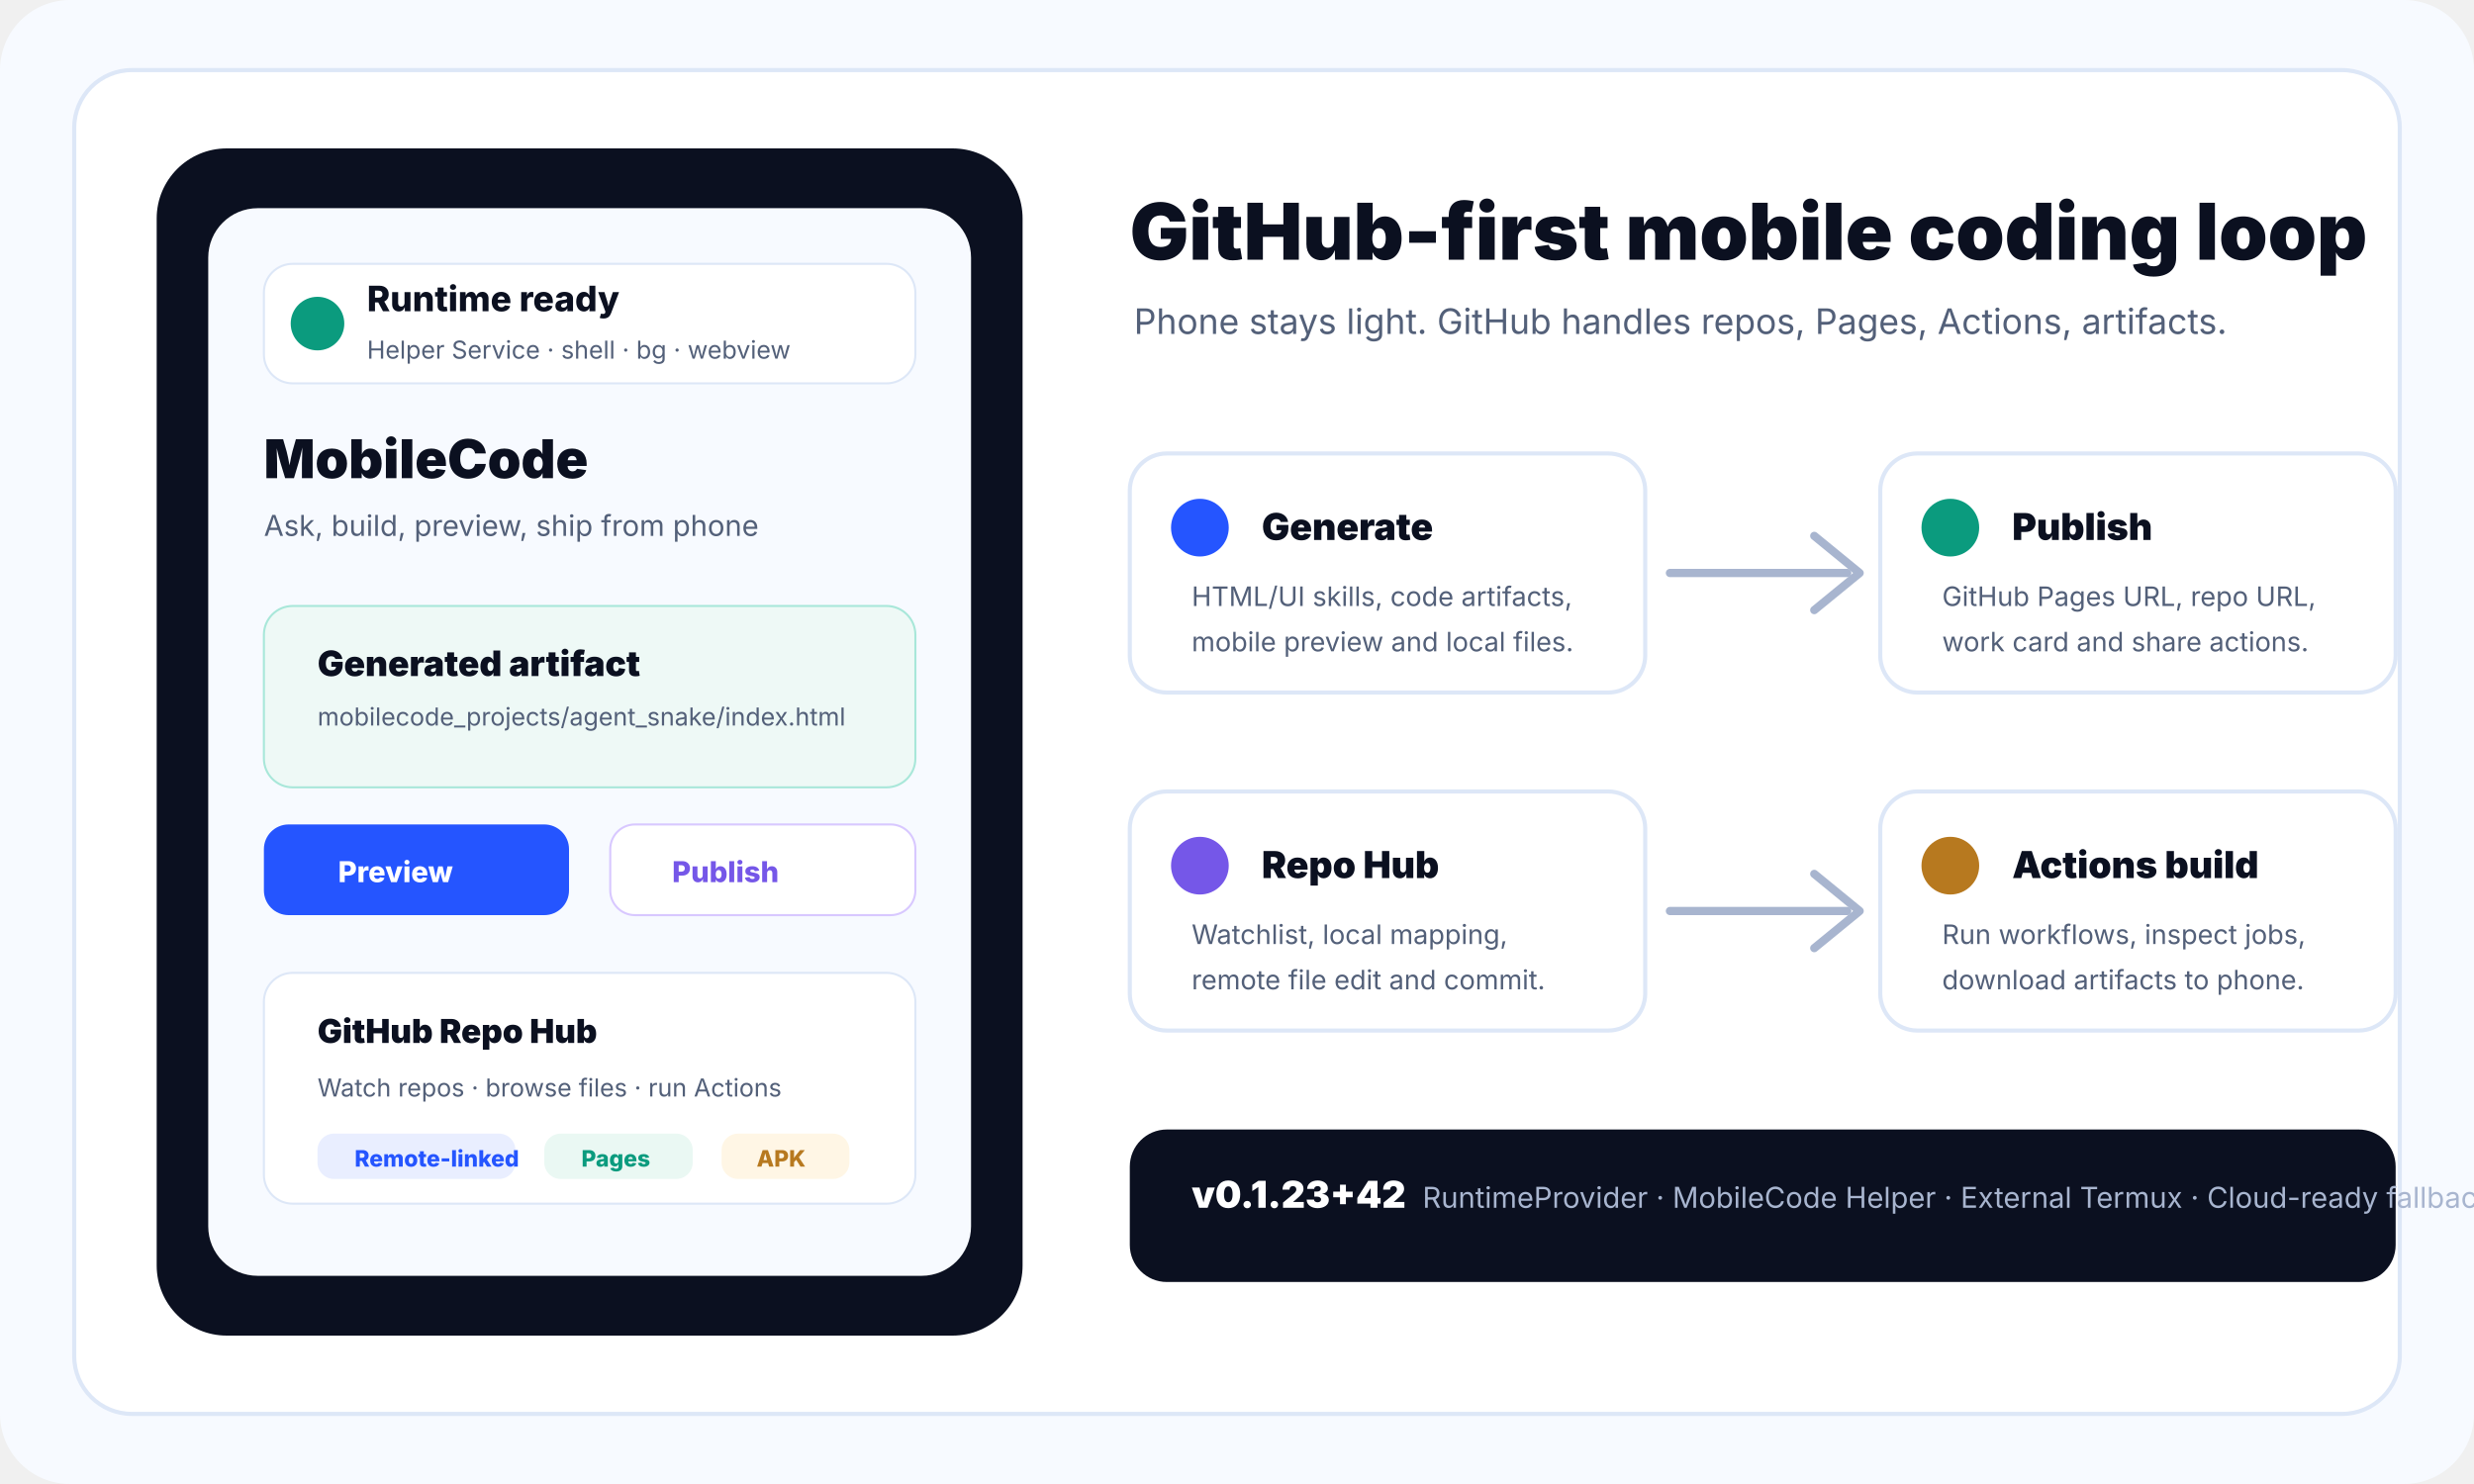
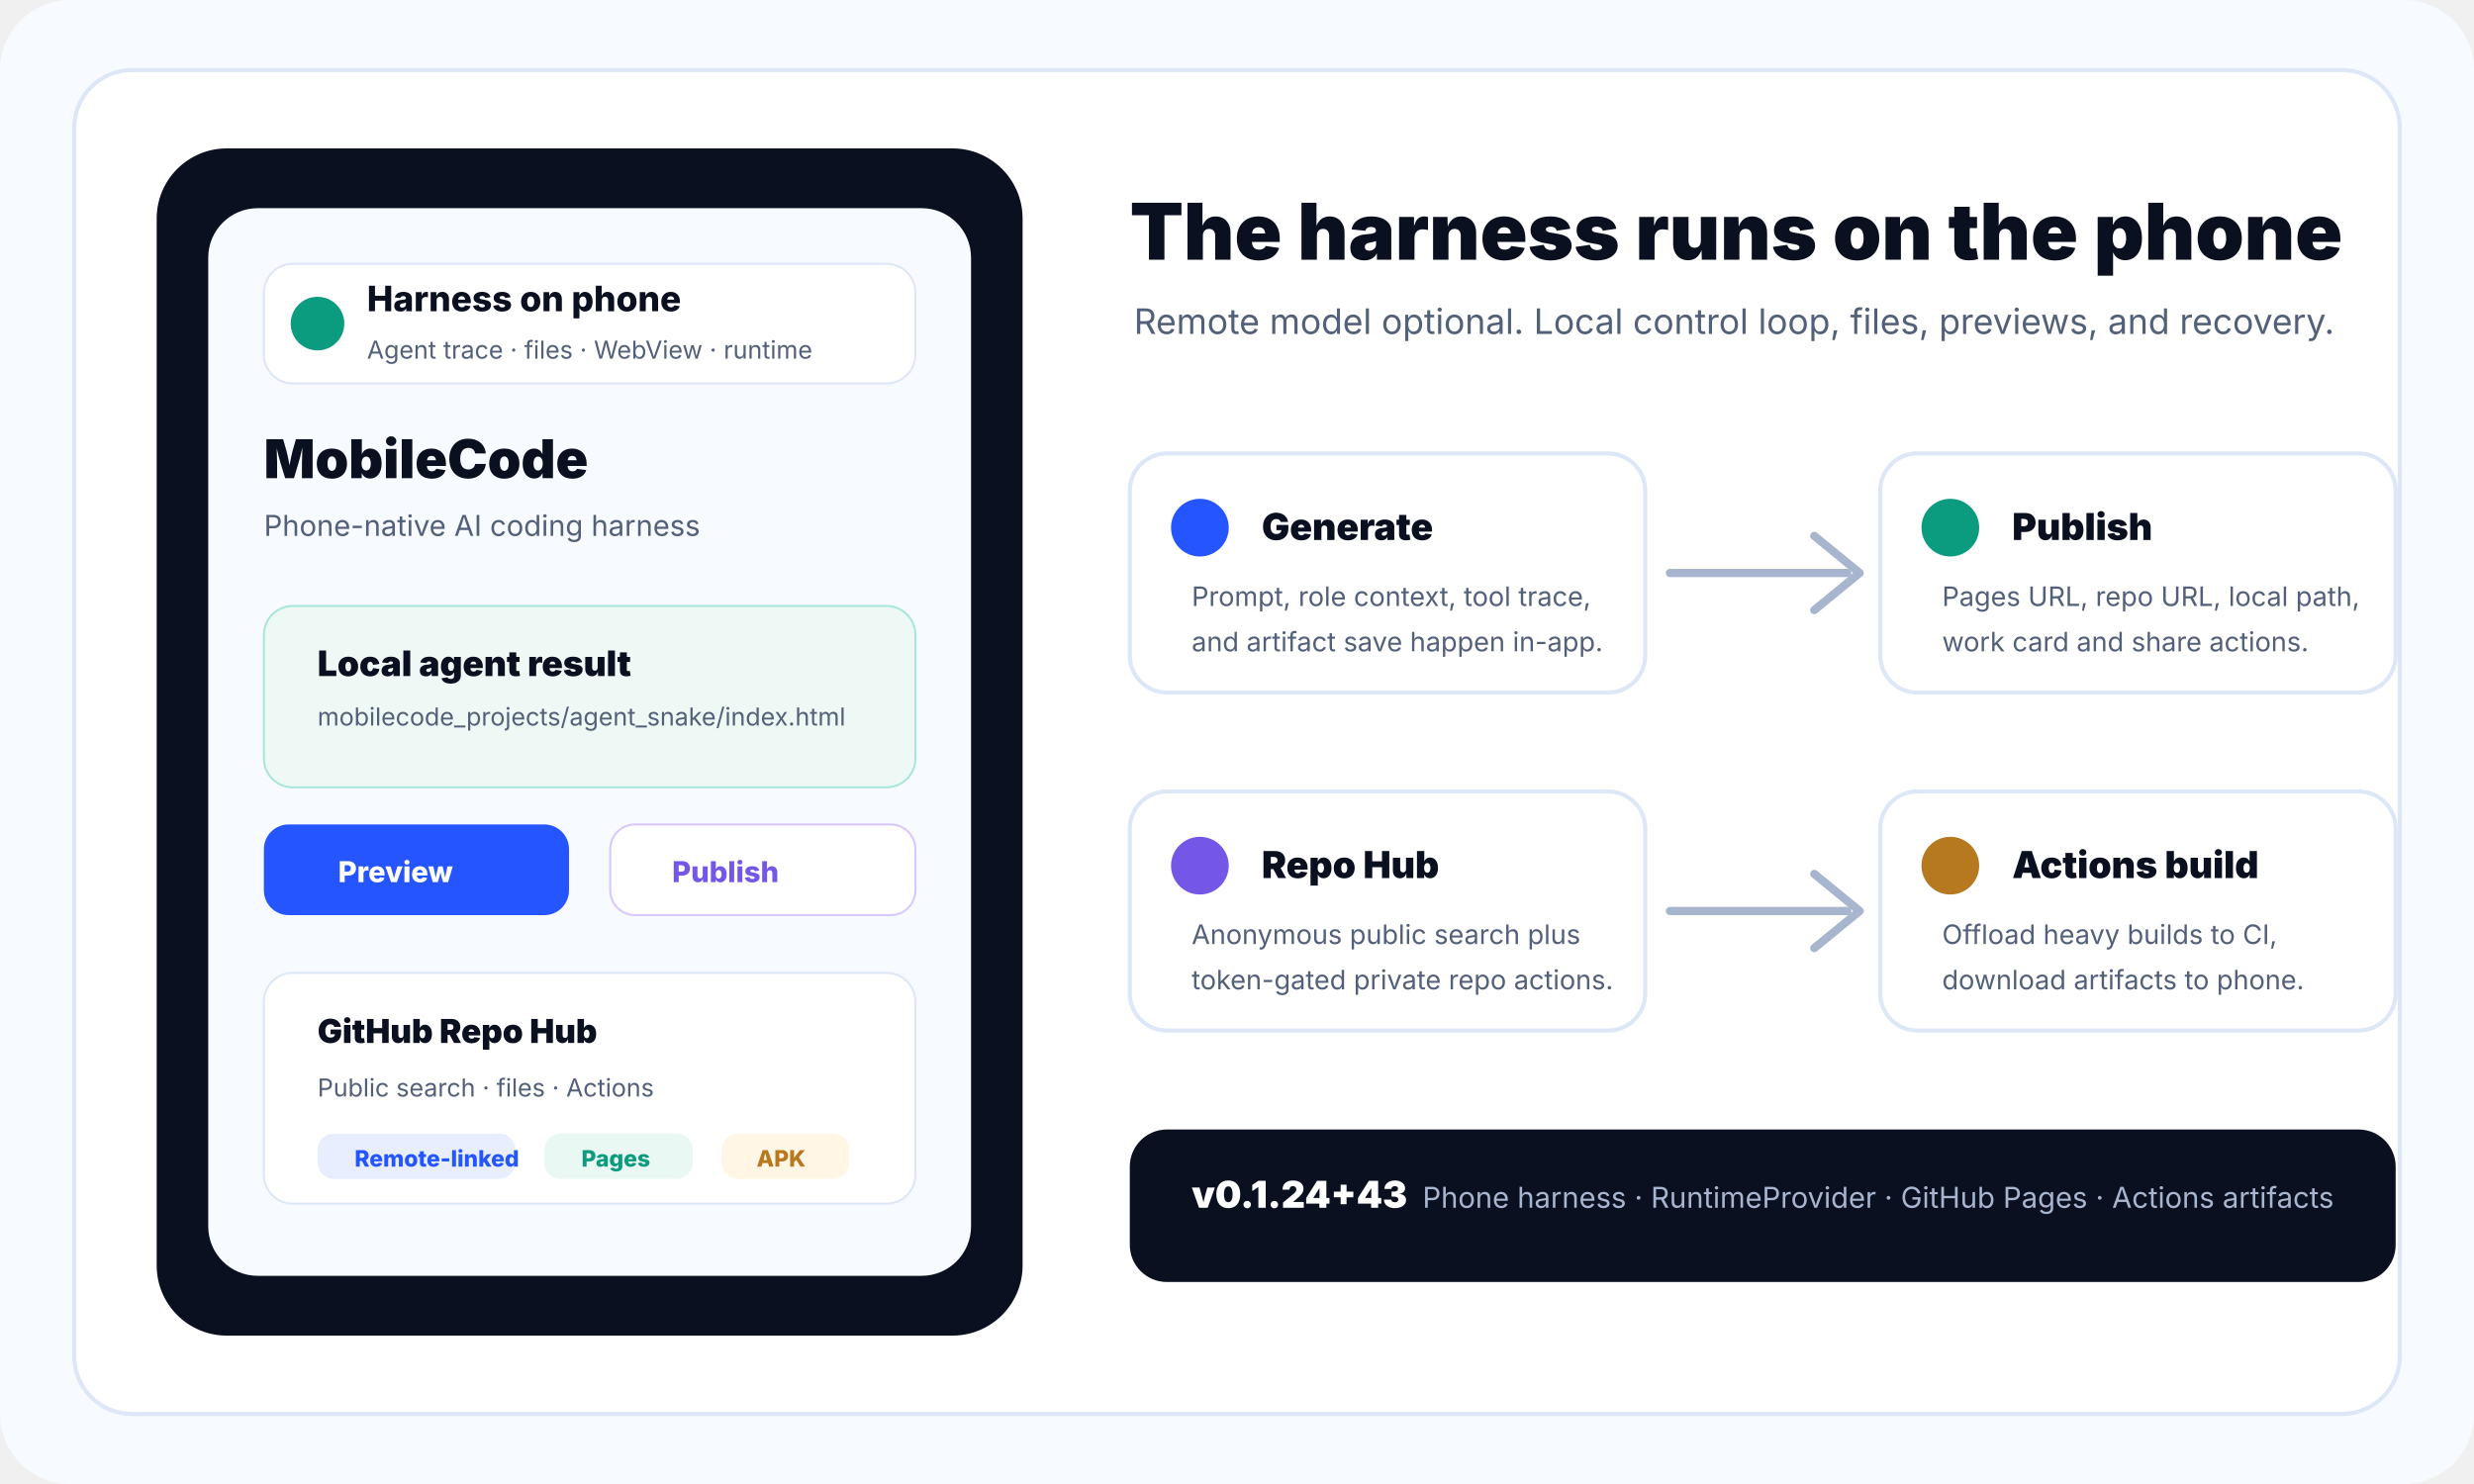
<svg xmlns="http://www.w3.org/2000/svg" width="1200" height="720" viewBox="0 0 1200 720" fill="none">
  <rect width="1200" height="720" rx="34" fill="#F7FAFF" />
  <rect x="36" y="34" width="1128" height="652" rx="28" fill="#FFFFFF" stroke="#DDE7F7" stroke-width="2" />
  <rect x="76" y="72" width="420" height="576" rx="34" fill="#0B1020" />
  <rect x="101" y="101" width="370" height="518" rx="24" fill="#F7FAFF" />
  <rect x="128" y="128" width="316" height="58" rx="14" fill="#FFFFFF" stroke="#DDE7F7" />
  <circle cx="154" cy="157" r="13" fill="#0B9B7E" />
-   <text x="178" y="151" fill="#0B1020" font-family="Inter,Arial,sans-serif" font-size="17" font-weight="800">Runtime ready</text>
-   <text x="178" y="174" fill="#536079" font-family="Inter,Arial,sans-serif" font-size="12">Helper Service · shell · bg · webview</text>
+   <text x="178" y="151" fill="#0B1020" font-family="Inter,Arial,sans-serif" font-size="17" font-weight="800">Harness on phone</text>
+   <text x="178" y="174" fill="#536079" font-family="Inter,Arial,sans-serif" font-size="12">Agent trace · files · WebView · runtime</text>
  <text x="128" y="232" fill="#0B1020" font-family="Inter,Arial,sans-serif" font-size="26" font-weight="900">MobileCode</text>
-   <text x="128" y="260" fill="#536079" font-family="Inter,Arial,sans-serif" font-size="14">Ask, build, preview, ship from phone</text>
+   <text x="128" y="260" fill="#536079" font-family="Inter,Arial,sans-serif" font-size="14">Phone-native AI coding harness</text>
  <rect x="128" y="294" width="316" height="88" rx="14" fill="#EEF9F6" stroke="#A8E7D9" />
-   <text x="154" y="328" fill="#0B1020" font-family="Inter,Arial,sans-serif" font-size="17" font-weight="900">Generated artifact</text>
+   <text x="154" y="328" fill="#0B1020" font-family="Inter,Arial,sans-serif" font-size="17" font-weight="900">Local agent result</text>
  <text x="154" y="352" fill="#536079" font-family="Inter,Arial,sans-serif" font-size="12">mobilecode_projects/agent_snake/index.html</text>
  <rect x="128" y="400" width="148" height="44" rx="12" fill="#2555FF" />
  <text x="164" y="428" fill="#FFFFFF" font-family="Inter,Arial,sans-serif" font-size="14" font-weight="800">Preview</text>
  <rect x="296" y="400" width="148" height="44" rx="12" fill="#FFFFFF" stroke="#D8C8FF" />
  <text x="326" y="428" fill="#7557E8" font-family="Inter,Arial,sans-serif" font-size="14" font-weight="800">Publish</text>
  <rect x="128" y="472" width="316" height="112" rx="14" fill="#FFFFFF" stroke="#DDE7F7" />
  <text x="154" y="506" fill="#0B1020" font-family="Inter,Arial,sans-serif" font-size="16" font-weight="900">GitHub Repo Hub</text>
-   <text x="154" y="532" fill="#536079" font-family="Inter,Arial,sans-serif" font-size="12">Watch repos · browse files · run Actions</text>
+   <text x="154" y="532" fill="#536079" font-family="Inter,Arial,sans-serif" font-size="12">Public search · files · Actions</text>
  <rect x="154" y="550" width="96" height="22" rx="8" fill="#E9EEFF" />
  <text x="172" y="566" fill="#2555FF" font-family="Inter,Arial,sans-serif" font-size="11" font-weight="800">Remote-linked</text>
  <rect x="264" y="550" width="72" height="22" rx="8" fill="#EAF8F3" />
  <text x="282" y="566" fill="#0B9B7E" font-family="Inter,Arial,sans-serif" font-size="11" font-weight="800">Pages</text>
  <rect x="350" y="550" width="62" height="22" rx="8" fill="#FFF6E5" />
  <text x="367" y="566" fill="#B7791F" font-family="Inter,Arial,sans-serif" font-size="11" font-weight="800">APK</text>
-   <text x="548" y="126" fill="#0B1020" font-family="Inter,Arial,sans-serif" font-size="38" font-weight="950">GitHub-first mobile coding loop</text>
-   <text x="550" y="162" fill="#536079" font-family="Inter,Arial,sans-serif" font-size="17">Phone stays light. GitHub handles repos, Pages, Actions, artifacts.</text>
+   <text x="548" y="126" fill="#0B1020" font-family="Inter,Arial,sans-serif" font-size="38" font-weight="950">The harness runs on the phone</text>
+   <text x="550" y="162" fill="#536079" font-family="Inter,Arial,sans-serif" font-size="17">Remote model optional. Local control loop, files, previews, and recovery.</text>
  <g>
    <rect x="548" y="220" width="250" height="116" rx="18" fill="#FFFFFF" stroke="#DDE7F7" stroke-width="2" />
    <circle cx="582" cy="256" r="14" fill="#2555FF" />
    <text x="612" y="262" fill="#0B1020" font-family="Inter,Arial,sans-serif" font-size="18" font-weight="900">Generate</text>
-     <text x="578" y="294" fill="#536079" font-family="Inter,Arial,sans-serif" font-size="13">HTML/UI skills, code artifacts,</text>
-     <text x="578" y="316" fill="#536079" font-family="Inter,Arial,sans-serif" font-size="13">mobile preview and local files.</text>
+     <text x="578" y="294" fill="#536079" font-family="Inter,Arial,sans-serif" font-size="13">Prompt, role context, tool trace,</text>
+     <text x="578" y="316" fill="#536079" font-family="Inter,Arial,sans-serif" font-size="13">and artifact save happen in-app.</text>
  </g>
  <path d="M810 278h86" stroke="#A8B5CF" stroke-width="4" stroke-linecap="round" />
  <path d="M880 260l22 18-22 18" stroke="#A8B5CF" stroke-width="4" stroke-linecap="round" stroke-linejoin="round" />
  <g>
    <rect x="912" y="220" width="250" height="116" rx="18" fill="#FFFFFF" stroke="#DDE7F7" stroke-width="2" />
    <circle cx="946" cy="256" r="14" fill="#0B9B7E" />
    <text x="976" y="262" fill="#0B1020" font-family="Inter,Arial,sans-serif" font-size="18" font-weight="900">Publish</text>
-     <text x="942" y="294" fill="#536079" font-family="Inter,Arial,sans-serif" font-size="13">GitHub Pages URL, repo URL,</text>
+     <text x="942" y="294" fill="#536079" font-family="Inter,Arial,sans-serif" font-size="13">Pages URL, repo URL, local path,</text>
    <text x="942" y="316" fill="#536079" font-family="Inter,Arial,sans-serif" font-size="13">work card and share actions.</text>
  </g>
  <g>
    <rect x="548" y="384" width="250" height="116" rx="18" fill="#FFFFFF" stroke="#DDE7F7" stroke-width="2" />
    <circle cx="582" cy="420" r="14" fill="#7557E8" />
    <text x="612" y="426" fill="#0B1020" font-family="Inter,Arial,sans-serif" font-size="18" font-weight="900">Repo Hub</text>
-     <text x="578" y="458" fill="#536079" font-family="Inter,Arial,sans-serif" font-size="13">Watchlist, local mapping,</text>
-     <text x="578" y="480" fill="#536079" font-family="Inter,Arial,sans-serif" font-size="13">remote file edit and commit.</text>
+     <text x="578" y="458" fill="#536079" font-family="Inter,Arial,sans-serif" font-size="13">Anonymous public search plus</text>
+     <text x="578" y="480" fill="#536079" font-family="Inter,Arial,sans-serif" font-size="13">token-gated private repo actions.</text>
  </g>
  <path d="M810 442h86" stroke="#A8B5CF" stroke-width="4" stroke-linecap="round" />
  <path d="M880 424l22 18-22 18" stroke="#A8B5CF" stroke-width="4" stroke-linecap="round" stroke-linejoin="round" />
  <g>
    <rect x="912" y="384" width="250" height="116" rx="18" fill="#FFFFFF" stroke="#DDE7F7" stroke-width="2" />
    <circle cx="946" cy="420" r="14" fill="#B7791F" />
    <text x="976" y="426" fill="#0B1020" font-family="Inter,Arial,sans-serif" font-size="18" font-weight="900">Actions build</text>
-     <text x="942" y="458" fill="#536079" font-family="Inter,Arial,sans-serif" font-size="13">Run workflows, inspect jobs,</text>
+     <text x="942" y="458" fill="#536079" font-family="Inter,Arial,sans-serif" font-size="13">Offload heavy builds to CI,</text>
    <text x="942" y="480" fill="#536079" font-family="Inter,Arial,sans-serif" font-size="13">download artifacts to phone.</text>
  </g>
  <rect x="548" y="548" width="614" height="74" rx="18" fill="#0B1020" />
-   <text x="578" y="586" fill="#FFFFFF" font-family="Inter,Arial,sans-serif" font-size="18" font-weight="900">v0.1.23+42</text>
-   <text x="690" y="586" fill="#A8B5CF" font-family="Inter,Arial,sans-serif" font-size="14">RuntimeProvider · MobileCode Helper · External Termux · Cloud-ready fallback</text>
+   <text x="578" y="586" fill="#FFFFFF" font-family="Inter,Arial,sans-serif" font-size="18" font-weight="900">v0.1.24+43</text>
+   <text x="690" y="586" fill="#A8B5CF" font-family="Inter,Arial,sans-serif" font-size="14">Phone harness · RuntimeProvider · GitHub Pages · Actions artifacts</text>
</svg>
